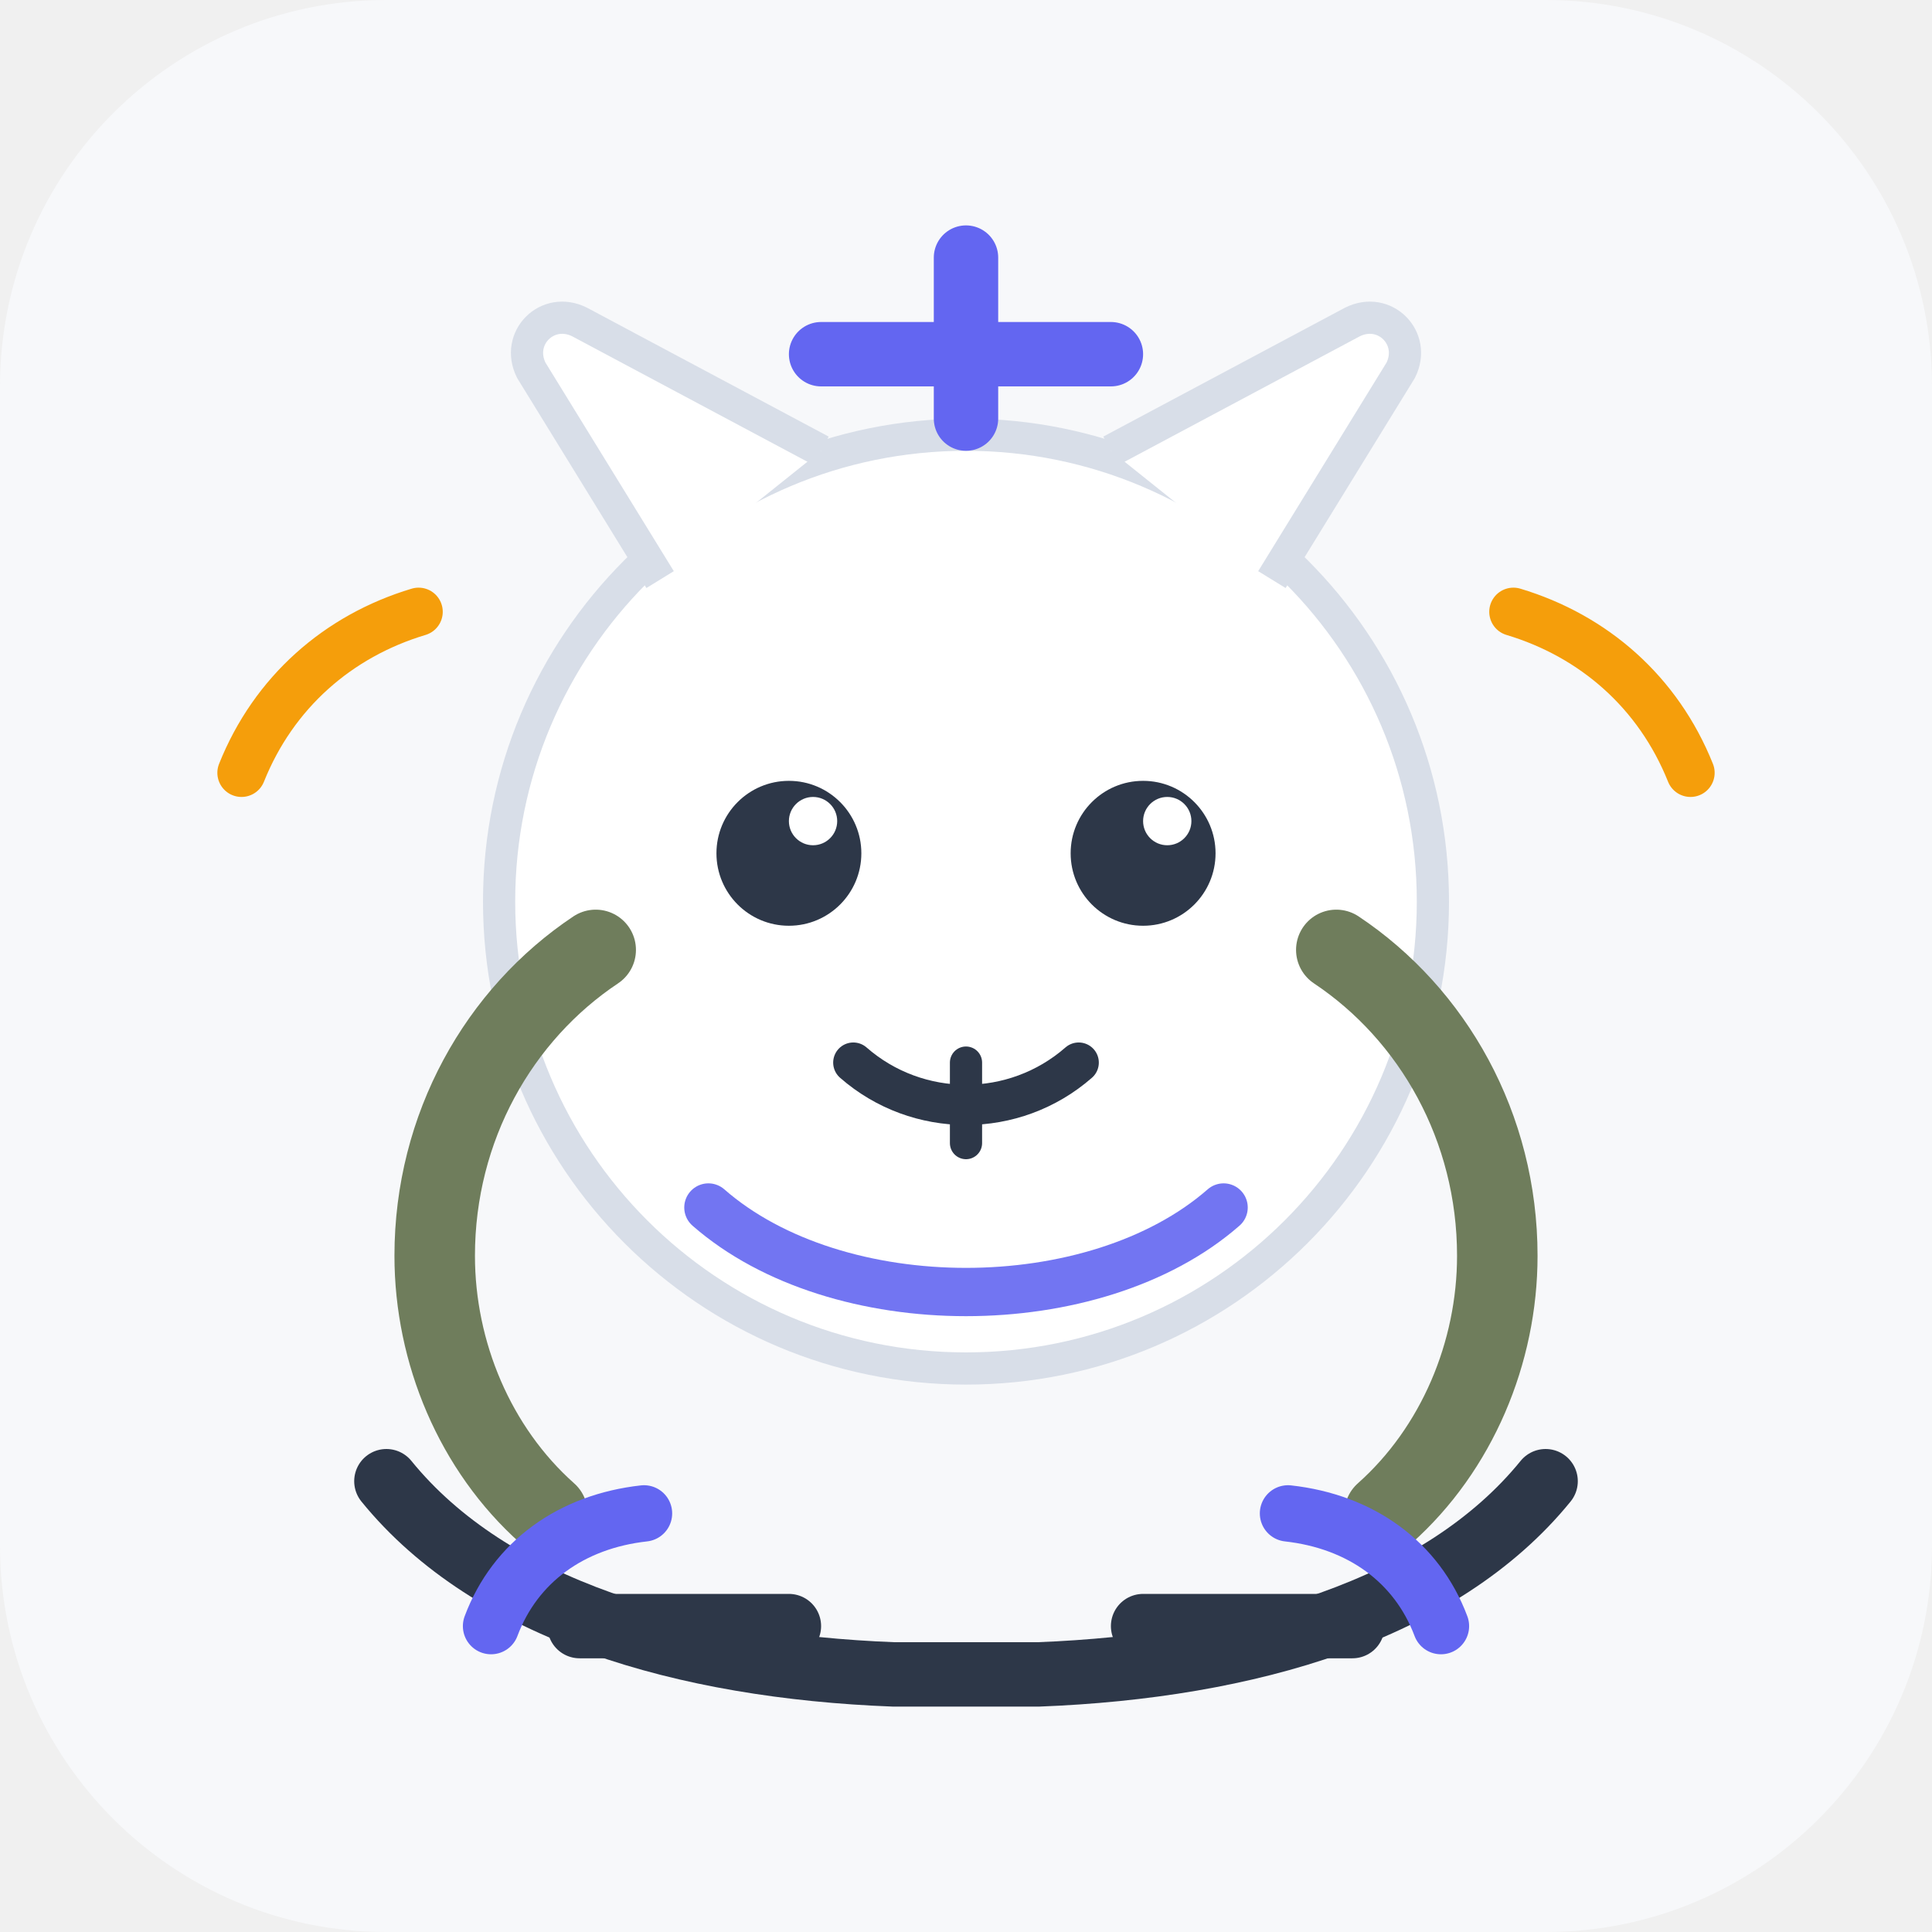
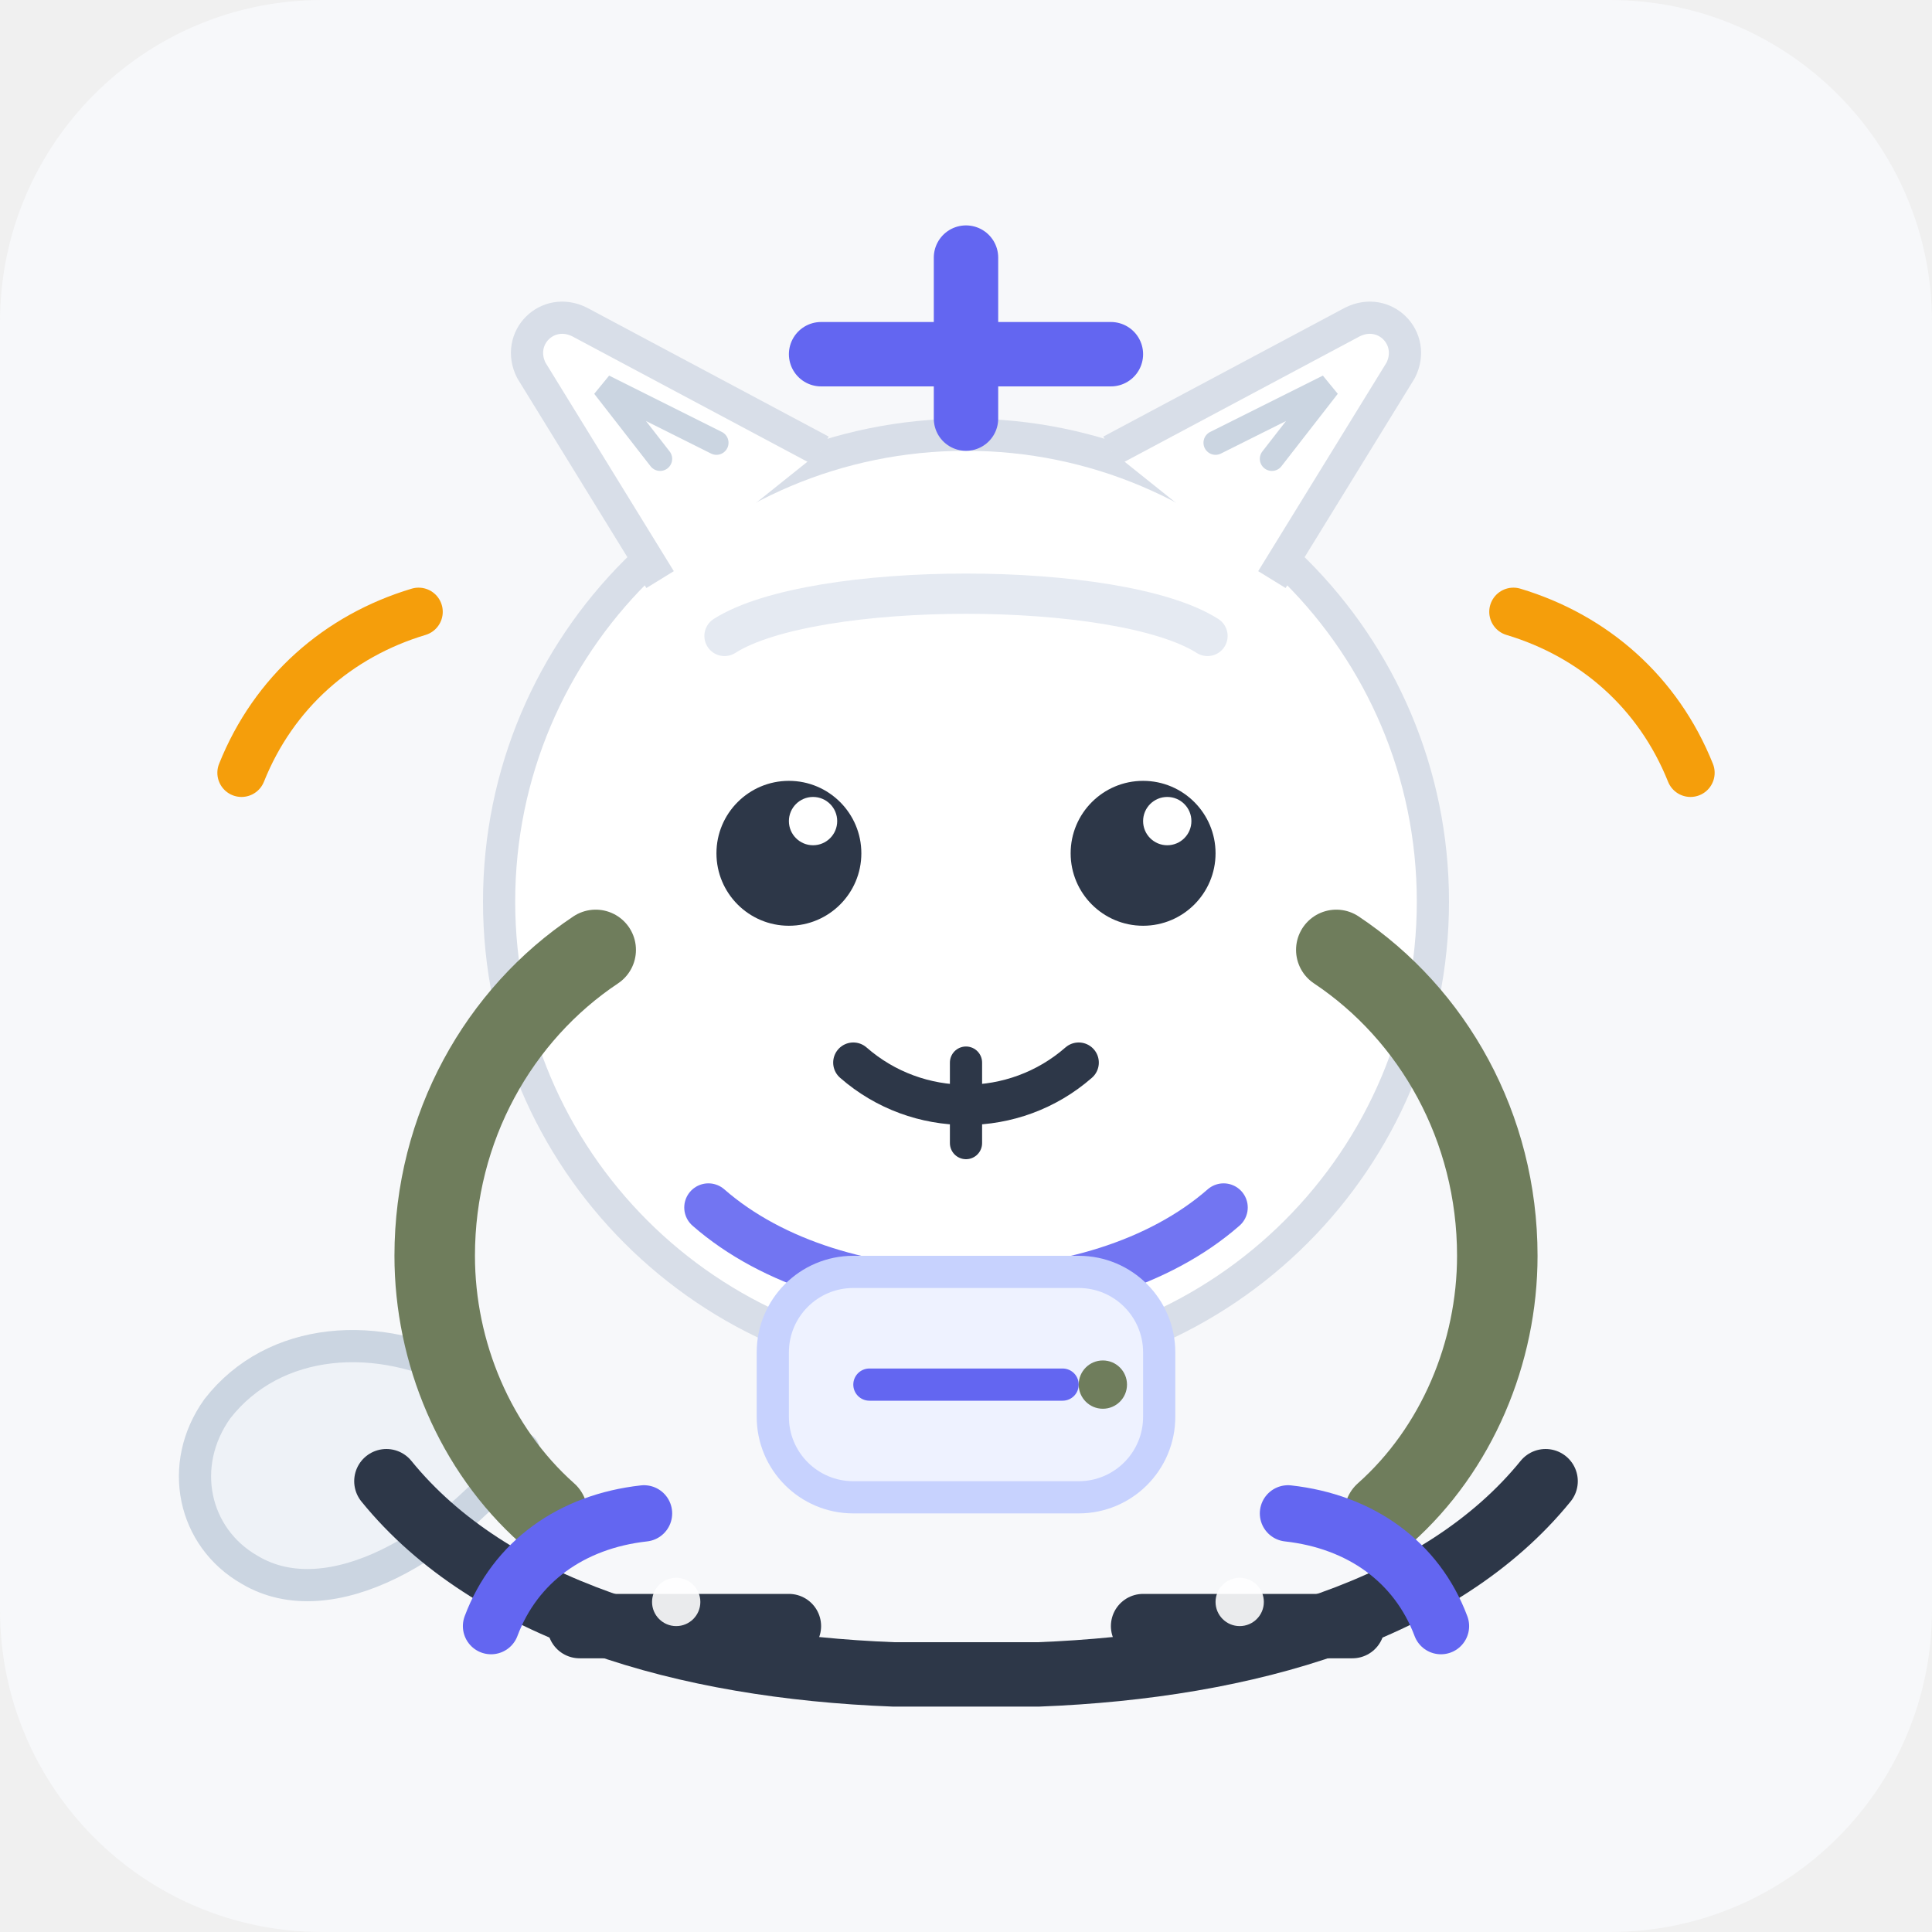
<svg xmlns="http://www.w3.org/2000/svg" width="240" height="240" viewBox="0 0 240 240" fill="none">
  <style>
    .pet-eye, .pet-eye-line { transform-box: fill-box; transform-origin: center; animation: pet-eye-blink 4.6s ease-in-out infinite; }
    .pet-mouth { transform-box: fill-box; transform-origin: center; animation: pet-mouth-live 2.4s ease-in-out infinite; }
    .pet-antenna { transform-box: fill-box; transform-origin: 50% 100%; animation: pet-antenna-live 3.8s ease-in-out infinite; }
    @keyframes pet-eye-blink { 0%, 88%, 100% { transform: scaleY(1); } 92%, 95% { transform: scaleY(.18); } }
    @keyframes pet-mouth-live { 0%, 100% { transform: scaleY(.86) translateY(0); } 45% { transform: scaleY(1.18) translateY(1px); } }
    @keyframes pet-antenna-live { 0%, 100% { transform: rotate(0deg); } 50% { transform: rotate(2.5deg); } }
  </style>
-   <rect width="240" height="240" rx="48" fill="#F7F8FA" />
+   <rect width="240" height="240" rx="40" fill="#F7F8FA" />
+   <path d="M58 171c-11-6-24-5-31 4-5 7-3 16 4 20 10 6 25-3 34-15" fill="#EEF2F7" stroke="#CBD5E1" stroke-width="4" stroke-linecap="round" />
  <circle cx="120" cy="112" r="58" fill="#FFFFFF" stroke="#D8DEE8" stroke-width="4" />
+   <path d="M90 79c11-7 49-7 60 0" stroke="#E5EAF2" stroke-width="5" stroke-linecap="round" />
  <path d="M74 118c-12 8-20 22-20 38 0 12 5 24 14 32" stroke="#6F7D5C" stroke-width="10" stroke-linecap="round" />
  <path d="M166 118c12 8 20 22 20 38 0 12-5 24-14 32" stroke="#6F7D5C" stroke-width="10" stroke-linecap="round" />
  <path d="M82 72 66 46c-2-4 2-8 6-6l30 16" fill="#FFFFFF" stroke="#D8DEE8" stroke-width="4" stroke-linejoin="round" />
  <path d="m158 72 16-26c2-4-2-8-6-6l-30 16" fill="#FFFFFF" stroke="#D8DEE8" stroke-width="4" stroke-linejoin="round" />
+   <path d="M82 57 75 48l14 7" stroke="#CBD5E1" stroke-width="3" stroke-linecap="round" />
+   <path d="m158 57 7-9-14 7" stroke="#CBD5E1" stroke-width="3" stroke-linecap="round" />
  <circle class="pet-eye" cx="98" cy="106" r="9" fill="#2D3748" />
  <circle class="pet-eye" cx="142" cy="106" r="9" fill="#2D3748" />
  <circle class="pet-eye" cx="101" cy="102" r="3" fill="#FFFFFF" />
  <circle class="pet-eye" cx="145" cy="102" r="3" fill="#FFFFFF" />
  <path class="pet-mouth" d="M106 132c8 7 20 7 28 0" stroke="#2D3748" stroke-width="5" stroke-linecap="round" />
  <path d="M120 132v10" stroke="#2D3748" stroke-width="4" stroke-linecap="round" />
  <path d="M88 150c16 14 48 14 64 0" stroke="#6366F1" stroke-width="6" stroke-linecap="round" opacity=".9" />
+   <rect x="96" y="158" width="48" height="28" rx="10" fill="#EEF2FF" stroke="#C7D2FE" stroke-width="4" />
+   <path d="M108 172h24" stroke="#6366F1" stroke-width="4" stroke-linecap="round" />
+   <circle cx="137" cy="172" r="3" fill="#6F7D5C" />
  <path d="M48 184c13 16 37 23 63 24h18c26-1 50-8 63-24" stroke="#2D3748" stroke-width="8" stroke-linecap="round" />
  <path d="M80 188c-9 1-16 6-19 14" stroke="#6366F1" stroke-width="7" stroke-linecap="round" />
  <path d="M160 188c9 1 16 6 19 14" stroke="#6366F1" stroke-width="7" stroke-linecap="round" />
  <path d="M72 202h26" stroke="#2D3748" stroke-width="8" stroke-linecap="round" />
  <path d="M142 202h26" stroke="#2D3748" stroke-width="8" stroke-linecap="round" />
+   <circle cx="84" cy="199" r="3" fill="#FFFFFF" opacity=".9" />
+   <circle cx="154" cy="199" r="3" fill="#FFFFFF" opacity=".9" />
  <path class="pet-antenna" d="M102 44h36" stroke="#6366F1" stroke-width="8" stroke-linecap="round" />
  <path class="pet-antenna" d="M120 32v20" stroke="#6366F1" stroke-width="8" stroke-linecap="round" />
  <path d="M52 76c-10 3-18 10-22 20" stroke="#F59E0B" stroke-width="6" stroke-linecap="round" />
  <path d="M188 76c10 3 18 10 22 20" stroke="#F59E0B" stroke-width="6" stroke-linecap="round" />
</svg>
